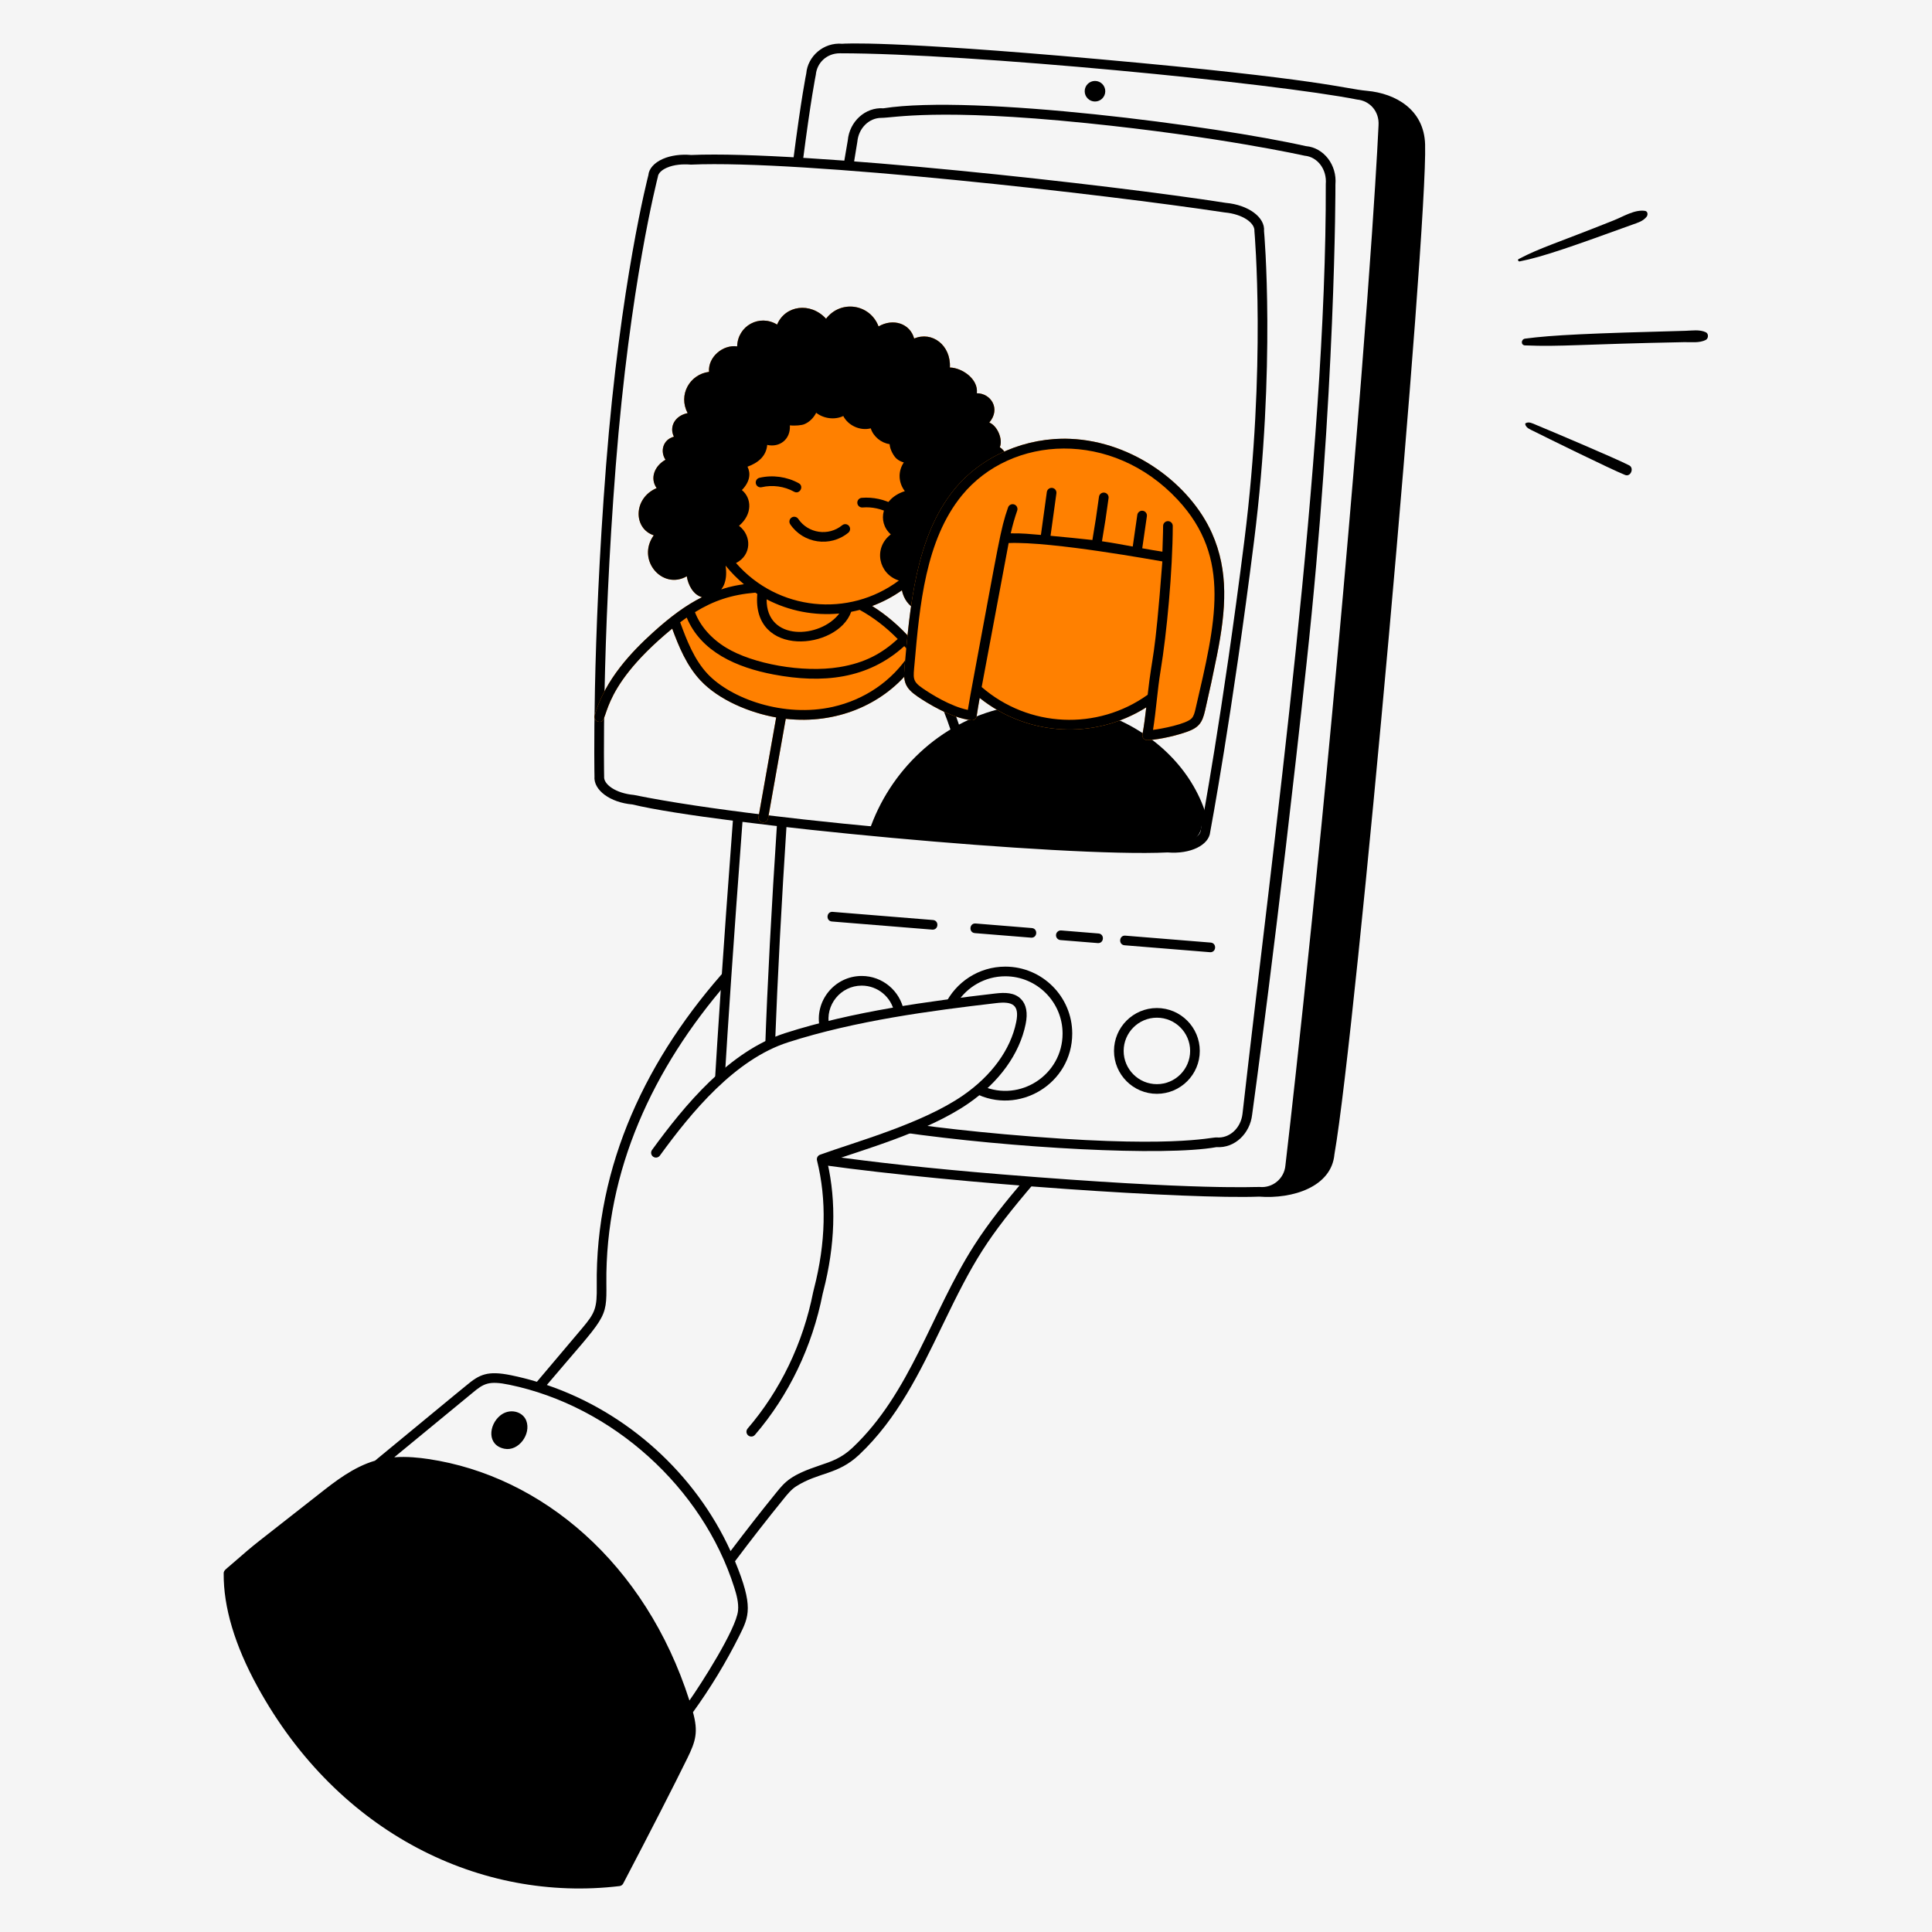
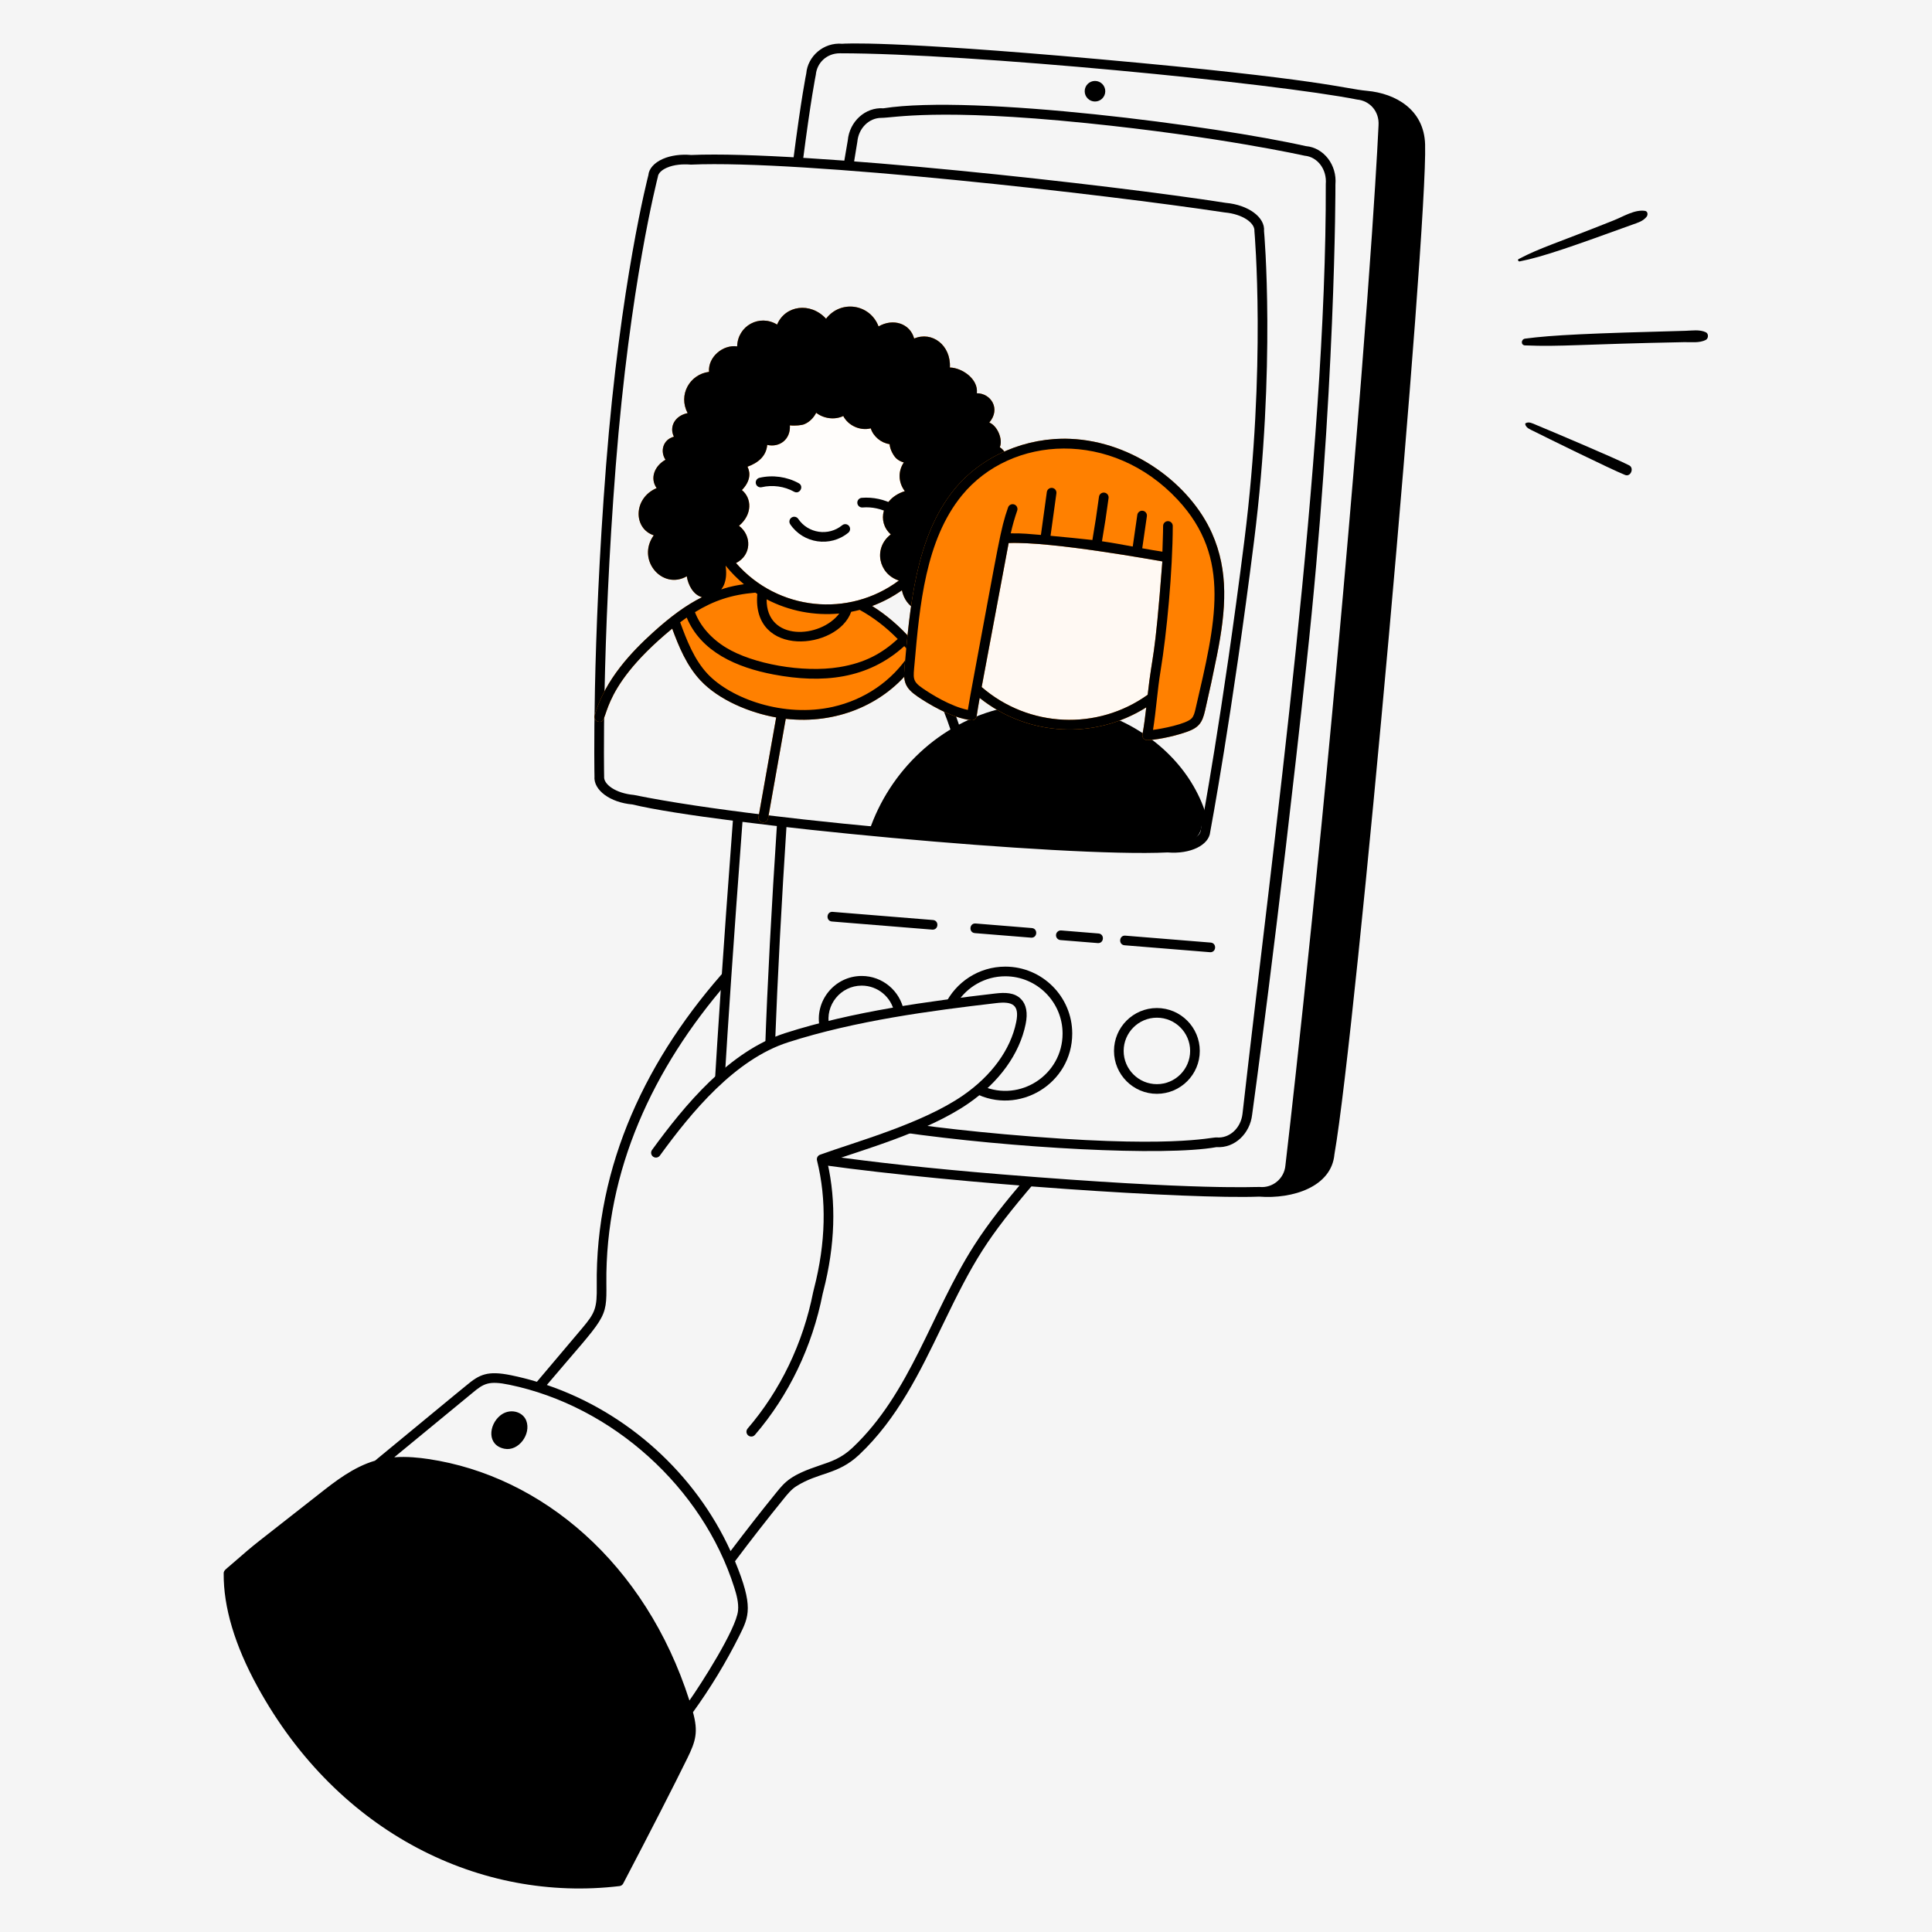
<svg xmlns="http://www.w3.org/2000/svg" width="240" height="240" viewBox="0 0 240 240" fill="none">
  <rect width="240" height="240" fill="#F5F5F5" />
  <g id="Personaje Â· Foto">
    <g id="Personaje ÃÂ· Foto">
      <g id="taking-a-mobile-photo--communication-taking-a-mobile-photo">
        <g id="hand">
          <path id="vector" d="M65.374 176.477C64.931 175.323 63.295 174.89 62.132 175.846C60.696 177.028 60.472 179.531 62.662 179.969C64.422 180.322 66.013 178.143 65.374 176.477Z" fill="black" />
          <path id="vector_2" d="M127.111 146.706C124.933 149.265 122.82 151.88 121.005 154.721C115.681 163.05 113.135 173.011 105.912 179.832C104.532 181.135 103.286 181.551 101.843 182.033C98.233 183.237 97.55 184.039 96.439 185.408C94.509 187.788 92.61 190.219 90.753 192.68C86.361 183.055 77.948 175.451 67.932 172.046C75.277 163.355 75.378 164.052 75.326 159.446C75.169 145.409 81.163 132.65 90.321 122.079L90.463 120.111C80.377 131.276 73.932 144.744 74.131 159.723C74.168 162.492 73.944 163.073 72.318 164.997L66.697 171.649C65.653 171.335 64.593 171.065 63.521 170.844C60.559 170.235 59.568 170.73 57.914 172.117C57.793 172.218 57.891 172.11 46.584 181.452C43.891 182.243 41.617 184.032 39.601 185.621C30.789 192.558 32.303 191.245 28.742 194.341C28.043 194.949 27.789 195.083 27.786 195.44C27.75 199.64 29.165 204.383 31.993 209.538C42.035 227.84 59.835 236.342 76.956 234.296C77.153 234.272 77.325 234.153 77.417 233.978C80.809 227.497 83.715 221.819 85.391 218.4C86.433 216.273 86.755 215.156 86.084 212.697C88.253 209.696 90.18 206.521 91.839 203.207C93.053 200.789 93.618 199.557 91.305 193.946C93.282 191.31 95.31 188.708 97.374 186.164C97.808 185.629 98.3 185.021 98.895 184.643C101.705 182.855 104.054 183.24 106.739 180.704C111.463 176.244 114.252 170.493 117.009 164.777C121.046 156.417 122.537 153.923 128.594 146.822C128.101 146.784 127.608 146.745 127.113 146.706H127.111ZM91.683 200.075C91.451 202.413 87.042 209.255 85.644 211.245C80.183 194.191 67.296 183.343 53.226 181.248C52.101 181.081 50.581 180.908 48.975 181.028C49.575 180.53 58.53 173.166 58.683 173.037C60.084 171.863 60.713 171.489 63.277 172.02C76.046 174.654 87.271 184.773 91.212 197.201C91.49 198.079 91.779 199.099 91.682 200.076L91.683 200.075Z" fill="black" />
          <path id="vector_3" d="M93.325 178.454C92.817 178.454 92.534 177.854 92.87 177.462C96.948 172.721 99.764 166.854 101.017 160.496C101.033 160.416 101.069 160.271 101.123 160.065C102.583 154.394 102.707 149.039 101.491 144.152C101.417 143.854 101.58 143.548 101.868 143.444C106.224 141.857 114.529 139.6 119.617 136.085C123.192 133.616 125.543 130.379 126.235 126.972C126.672 124.824 125.786 124.373 123.775 124.607C115.645 125.554 106.271 126.789 97.9 129.479C91.302 131.6 85.921 138.114 81.971 143.553C81.776 143.82 81.402 143.88 81.133 143.686C80.865 143.492 80.805 143.116 81 142.848C85.058 137.262 90.605 130.564 97.532 128.338C106.007 125.614 115.45 124.37 123.636 123.417C124.813 123.279 126.016 123.269 126.836 124.11C127.498 124.787 127.691 125.831 127.41 127.212C126.655 130.925 124.129 134.427 120.299 137.074C115.115 140.655 106.982 142.893 102.781 144.39C103.909 149.328 103.742 154.7 102.284 160.365C102.24 160.539 102.208 160.661 102.194 160.728C100.902 167.29 97.993 173.348 93.781 178.246C93.662 178.384 93.494 178.455 93.326 178.455L93.325 178.454Z" fill="black" />
        </g>
        <g id="phone">
          <path id="vector_4" d="M88.79 134.601C89.206 134.206 89.629 133.822 90.061 133.451C90.393 127.947 91.058 117.701 92.276 101.523C91.874 101.473 91.477 101.423 91.084 101.373C89.766 118.885 89.094 129.461 88.79 134.601Z" fill="black" />
          <path id="vector_5" d="M177.031 17.923C176.898 13.624 173.393 11.605 169.803 11.281C166.931 11.022 164.573 9.861 136.488 7.347C110.317 5.004 104.757 5.419 104.636 5.437C102.279 5.23 100.337 7.017 100.159 9.115C100.147 9.171 99.553 11.996 98.508 20.133C98.904 20.156 99.305 20.18 99.708 20.204C100.739 12.189 101.325 9.386 101.342 9.295C101.473 7.837 102.666 6.62 104.333 6.62C120.449 6.62 158.318 10.329 168.587 12.367C170.1 12.502 171.365 13.779 171.247 15.583C171.236 15.741 170.551 31.855 166.851 73.629C163.152 115.408 159.714 144.482 159.677 144.788C159.531 146.408 158.099 147.599 156.491 147.451C155.99 147.408 149.318 147.915 124.459 145.887C115.101 145.123 108.159 144.315 103.178 143.617C102.788 143.751 102.419 143.881 102.073 144.007C102.133 144.248 102.189 144.488 102.241 144.728C119.129 147.081 147.776 148.985 156.423 148.65C160.59 148.97 165.411 147.428 165.768 143.39C168.492 127.829 177.362 28.633 177.031 17.923Z" fill="black" />
          <path id="vector_6" d="M95.058 130.016C95.463 129.808 95.874 129.616 96.289 129.441C96.595 121.402 97.086 112.084 97.731 102.17L96.541 102.034C95.833 112.763 95.32 122.486 95.058 130.016Z" fill="black" />
          <path id="vector_7" d="M162.243 18.158C151.028 15.623 120.969 11.704 109.743 13.453C107.493 13.292 105.522 15.095 105.314 17.447C105.136 18.446 104.96 19.48 104.784 20.549L106.005 20.642C106.17 19.607 106.335 18.595 106.503 17.606C106.653 15.923 107.961 14.643 109.474 14.643C111.02 14.643 116.43 13.406 134.959 15.293C151.477 16.977 161.876 19.304 162.057 19.341C163.67 19.485 164.853 21.044 164.692 22.871C164.809 56.395 158.113 105.035 154.35 138.347C154.144 140.165 152.707 141.439 151.137 141.297C150.43 141.24 145.533 142.759 124.762 140.898C120.58 140.523 117.034 140.121 114.037 139.718C113.296 140.035 112.545 140.337 111.793 140.627C125.686 142.633 144.679 143.67 151.117 142.499C153.412 142.655 155.278 140.781 155.542 138.482C155.568 138.26 158.683 115.958 162.309 82.365C165.938 48.748 165.894 23.12 165.891 22.921C166.108 20.489 164.438 18.346 162.244 18.154L162.243 18.158Z" fill="black" />
          <path id="vector_8" d="M136.023 12.611C136.729 12.611 137.301 12.039 137.301 11.333C137.301 10.627 136.729 10.055 136.023 10.055C135.318 10.055 134.745 10.627 134.745 11.333C134.745 12.039 135.318 12.611 136.023 12.611Z" fill="black" />
          <path id="vector_9" d="M124.881 120.078C121.583 120.078 118.728 122.007 117.384 124.798C117.877 124.731 118.37 124.666 118.862 124.603C120.123 122.606 122.351 121.278 124.881 121.278C128.805 121.278 131.997 124.47 131.997 128.392C131.997 133.52 126.72 136.948 122.054 134.922C121.729 135.216 121.394 135.499 121.051 135.771C126.534 138.627 133.197 134.647 133.197 128.392C133.197 123.807 129.467 120.078 124.881 120.078Z" fill="black" />
          <path id="vector_10" d="M143.713 135.878C140.775 135.878 138.385 133.488 138.385 130.549C138.385 127.61 140.775 125.221 143.713 125.221C146.65 125.221 149.042 127.612 149.042 130.549C149.042 133.487 146.652 135.878 143.713 135.878ZM143.713 126.421C141.436 126.421 139.585 128.273 139.585 130.549C139.585 132.826 141.436 134.678 143.713 134.678C145.989 134.678 147.842 132.827 147.842 130.549C147.842 128.272 145.99 126.421 143.713 126.421Z" fill="black" />
          <path id="vector_11" d="M103.004 127.415C102.468 124.852 104.427 122.438 107.046 122.438C109.042 122.438 110.713 123.863 111.093 125.75C111.488 125.683 111.883 125.617 112.278 125.552C111.802 123.098 109.638 121.238 107.047 121.238C103.662 121.238 101.112 124.375 101.842 127.712C102.229 127.611 102.618 127.511 103.006 127.415H103.004Z" fill="black" />
          <path id="vector_12" d="M115.851 115.486L103.346 114.472C102.551 114.407 102.656 113.204 103.443 113.276L115.899 114.288C116.659 114.35 116.613 115.486 115.851 115.486Z" fill="black" />
          <path id="vector_13" d="M128.128 116.484L121.102 115.916C120.31 115.852 120.408 114.65 121.2 114.719L128.176 115.286C128.936 115.347 128.89 116.484 128.128 116.484Z" fill="black" />
          <path id="vector_14" d="M136.411 117.157L131.732 116.779C131.402 116.753 131.156 116.463 131.183 116.133C131.209 115.803 131.499 115.553 131.829 115.583L136.459 115.96C137.219 116.021 137.173 117.157 136.411 117.157Z" fill="black" />
          <path id="vector_15" d="M150.35 118.29L139.699 117.426C138.902 117.361 139.011 116.155 139.796 116.23L150.398 117.091C151.158 117.153 151.112 118.29 150.35 118.29Z" fill="black" />
        </g>
        <g id="picture">
          <path id="vector_16" d="M78.549 99.931C75.799 99.692 73.695 98.149 73.849 96.434C73.843 96.342 73.527 80.406 75.291 57.782C77.056 35.134 80.509 21.888 80.544 21.757C80.605 20.973 81.252 20.22 82.346 19.739C83.323 19.311 84.571 19.137 85.864 19.253C99.704 18.678 138.228 22.99 152.272 25.2C155.072 25.45 157.176 26.992 157.022 28.706C157.036 28.764 158.514 45.481 155.784 67.189C153.058 88.852 150.363 103.199 150.337 103.342C150.192 104.991 147.87 106.129 145.051 105.892C132.207 106.528 88.791 102.426 78.55 99.93L78.549 99.931ZM85.838 20.451C84.841 20.366 83.739 20.439 82.83 20.838C82.164 21.131 81.759 21.541 81.722 21.965C81.67 22.195 78.244 35.347 76.489 57.876C74.73 80.436 75.044 96.318 75.048 96.475C74.966 97.422 76.467 98.546 78.747 98.751C95.922 102.262 135.709 105.244 145.024 104.692C145.054 104.689 145.084 104.691 145.114 104.692C147.392 104.896 149.071 104.057 149.15 103.176C149.185 102.976 151.874 88.662 154.593 67.039C157.306 45.468 155.842 28.873 155.828 28.708C155.906 27.719 154.406 26.595 152.126 26.39C137.386 24.16 99.639 19.846 85.839 20.449L85.838 20.451Z" fill="black" />
          <g id="group">
            <path id="vector_17" d="M118.494 88.282C117.962 88.078 117.429 87.835 116.912 87.571C119.165 92.758 119.993 98.407 120.845 104.13C120.889 104.428 121.146 104.641 121.437 104.641C121.811 104.641 122.085 104.311 122.031 103.954C121.203 98.41 120.479 93.322 118.494 88.282Z" fill="black" />
            <path id="u-0-0" d="M113.718 75.681C114.861 67.422 117.456 59.945 125.056 56.602C124.892 56.195 124.603 55.828 124.201 55.552C124.61 54.575 123.903 52.889 122.894 52.489C124.356 50.775 123.082 48.852 121.344 48.849C121.568 47.115 119.535 45.685 117.998 45.653C118.148 42.894 115.802 41.107 113.56 42.053C113.054 40.189 110.965 39.492 109.138 40.548C108.076 37.743 104.434 37.209 102.615 39.595C100.688 37.485 97.538 37.919 96.535 40.32C94.347 38.987 91.635 40.47 91.573 43.031C89.793 42.777 87.926 44.369 88.08 46.194C85.676 46.495 84.222 49.06 85.421 51.318C83.797 51.652 83.114 53.049 83.714 54.247C82.338 54.617 81.98 56.079 82.669 57.112C81.324 57.87 80.699 59.389 81.57 60.635C78.654 61.878 78.645 65.652 81.212 66.498C79.019 69.551 82.285 73.333 85.313 71.59C85.487 72.685 86.129 73.897 87.207 74.185C85.223 75.173 83.282 76.605 81.092 78.592C78.603 80.851 75.145 84.377 73.866 88.893C73.776 89.212 73.961 89.543 74.28 89.633C75.945 90.108 73.718 86.133 83.503 78.09C84.319 80.305 85.297 82.698 87.031 84.541C89.328 86.982 93.175 88.553 96.421 89.123L94.227 101.474C94.17 101.8 94.388 102.111 94.715 102.169C95.035 102.228 95.352 102.013 95.409 101.682L97.609 89.293C103.91 90.004 109.54 87.519 112.93 83.379C112.935 83.293 113.156 80.745 113.276 79.518C111.783 77.819 110.122 76.392 108.34 75.28C109.628 74.802 110.871 74.153 112.038 73.33C112.267 74.443 112.909 75.239 113.719 75.683L113.718 75.681Z" fill="#FF8000" />
-             <path id="u-0-5" d="M91.431 69.941C93.373 68.972 93.411 66.535 91.802 65.317C93.493 63.89 93.396 61.883 92.16 60.878C93.174 59.837 93.274 58.802 92.857 57.975C94.17 57.5 95.188 56.67 95.305 55.268C96.846 55.62 98.233 54.576 98.12 52.841C98.815 52.915 99.595 52.826 99.907 52.699C100.539 52.442 101.072 51.91 101.39 51.276C102.296 51.99 103.664 52.199 104.755 51.68C105.364 52.873 106.872 53.55 108.168 53.209C108.488 54.233 109.467 55.028 110.509 55.171C110.56 55.908 111.062 56.709 111.374 56.976C111.662 57.222 111.964 57.364 112.274 57.445C111.513 58.586 111.607 59.975 112.402 61.013C109.519 61.926 108.91 64.836 110.658 66.383C108.452 68.082 109.13 71.305 111.663 72.116C105.426 76.769 96.618 75.884 91.431 69.941Z" fill="#FF8000" />
+             <path id="u-0-5" d="M91.431 69.941C93.373 68.972 93.411 66.535 91.802 65.317C93.493 63.89 93.396 61.883 92.16 60.878C93.174 59.837 93.274 58.802 92.857 57.975C94.17 57.5 95.188 56.67 95.305 55.268C96.846 55.62 98.233 54.576 98.12 52.841C98.815 52.915 99.595 52.826 99.907 52.699C100.539 52.442 101.072 51.91 101.39 51.276C102.296 51.99 103.664 52.199 104.755 51.68C105.364 52.873 106.872 53.55 108.168 53.209C108.488 54.233 109.467 55.028 110.509 55.171C110.56 55.908 111.062 56.709 111.374 56.976C111.662 57.222 111.964 57.364 112.274 57.445C111.513 58.586 111.607 59.975 112.402 61.013C109.519 61.926 108.91 64.836 110.658 66.383C108.452 68.082 109.13 71.305 111.663 72.116C105.426 76.769 96.618 75.884 91.431 69.941Z" fill="#FFFDFB" />
            <path id="vector_18" d="M113.718 75.68C114.861 67.422 117.456 59.944 125.056 56.601C124.892 56.194 124.603 55.827 124.201 55.551C124.61 54.575 123.903 52.889 122.894 52.489C124.356 50.774 123.082 48.852 121.344 48.848C121.568 47.114 119.535 45.685 117.998 45.653C118.148 42.894 115.802 41.107 113.56 42.053C113.054 40.189 110.965 39.492 109.138 40.548C108.076 37.742 104.434 37.208 102.615 39.595C100.688 37.484 97.538 37.919 96.535 40.32C94.347 38.986 91.635 40.47 91.573 43.031C89.793 42.776 87.926 44.368 88.079 46.194C85.676 46.495 84.222 49.059 85.42 51.318C83.797 51.651 83.114 53.048 83.714 54.247C82.338 54.617 81.98 56.078 82.669 57.111C81.323 57.87 80.698 59.389 81.57 60.635C78.653 61.878 78.645 65.652 81.212 66.498C79.018 69.55 82.285 73.333 85.312 71.589C85.486 72.685 86.128 73.897 87.207 74.185C85.222 75.172 83.282 76.604 81.092 78.591C78.603 80.851 75.145 84.376 73.865 88.892C73.775 89.211 73.96 89.543 74.279 89.632C75.945 90.108 73.718 86.132 83.503 78.09C84.319 80.305 85.297 82.698 87.031 84.541C89.328 86.982 93.175 88.552 96.421 89.123L94.227 101.474C94.169 101.8 94.388 102.111 94.714 102.169C95.035 102.228 95.352 102.013 95.409 101.682L97.609 89.293C103.91 90.003 109.54 87.518 112.93 83.378C112.935 83.293 113.156 80.744 113.276 79.518C111.783 77.819 110.122 76.392 108.34 75.279C109.628 74.802 110.871 74.153 112.038 73.329C112.267 74.443 112.909 75.239 113.719 75.683L113.718 75.68ZM89.986 72.516C90.26 71.766 90.236 70.983 90.138 70.267C90.834 71.126 91.598 71.895 92.415 72.573C88.803 73.099 89.541 73.735 89.986 72.516ZM104.262 76.212C101.889 79.343 95.175 79.71 95.234 74.449C98.025 75.907 101.169 76.506 104.262 76.212ZM112.335 80.262C112.584 80.543 112.827 80.833 113.066 81.13C110.821 84.657 107.329 86.934 103.47 87.805C97.368 89.181 90.799 86.794 87.902 83.715C86.235 81.944 85.297 79.512 84.492 77.305C84.755 77.106 85.028 76.909 85.306 76.716C87.088 80.995 91.534 82.921 96.09 83.786C102.156 84.937 107.804 84.381 112.335 80.262ZM111.518 79.383C109.621 81.109 107.542 82.34 104.245 82.875C99.717 83.612 93.494 82.476 90.188 80.45C88.341 79.32 86.984 77.766 86.33 76.045C88.634 74.629 90.849 73.872 93.831 73.621C93.912 73.674 93.993 73.727 94.075 73.778C93.358 81.757 104.046 80.769 105.739 76.001C106.093 75.933 106.446 75.853 106.796 75.762C108.482 76.686 110.071 77.904 111.517 79.382L111.518 79.383ZM91.431 69.941C93.373 68.972 93.411 66.535 91.802 65.317C93.493 63.89 93.395 61.883 92.159 60.878C93.174 59.837 93.274 58.802 92.857 57.975C94.169 57.5 95.188 56.67 95.305 55.268C96.846 55.62 98.233 54.576 98.12 52.84C98.815 52.915 99.595 52.826 99.907 52.699C100.539 52.442 101.072 51.909 101.39 51.276C102.296 51.99 103.664 52.199 104.755 51.68C105.364 52.873 106.872 53.55 108.168 53.209C108.488 54.233 109.467 55.028 110.509 55.171C110.56 55.908 111.062 56.709 111.374 56.976C111.662 57.222 111.964 57.363 112.274 57.445C111.513 58.586 111.607 59.974 112.402 61.013C109.519 61.926 108.91 64.836 110.658 66.382C108.452 68.082 109.13 71.305 111.663 72.116C105.426 76.769 96.618 75.884 91.431 69.941Z" fill="black" />
          </g>
          <path id="vector_19" d="M98.643 61.081C97.432 60.41 95.966 60.207 94.617 60.523C94.294 60.597 93.971 60.398 93.896 60.075C93.82 59.752 94.021 59.429 94.343 59.354C95.977 58.97 97.756 59.217 99.224 60.029C99.917 60.413 99.337 61.464 98.643 61.081Z" fill="black" />
          <path id="vector_20" d="M110.539 63.777C109.518 63.203 108.314 62.943 107.148 63.039C106.816 63.067 106.527 62.82 106.5 62.49C106.472 62.16 106.718 61.87 107.048 61.842C108.452 61.727 109.899 62.04 111.127 62.73C111.817 63.118 111.229 64.164 110.539 63.777Z" fill="black" />
          <path id="vector_21" d="M98.165 65.128C97.98 64.853 98.053 64.48 98.326 64.295C98.601 64.109 98.974 64.182 99.159 64.456C100.381 66.265 102.919 66.646 104.619 65.248C104.875 65.037 105.253 65.074 105.464 65.329C105.675 65.585 105.638 65.963 105.382 66.174C103.147 68.014 99.787 67.528 98.165 65.128Z" fill="black" />
          <path id="vector_22" d="M138.303 89.148C133.899 90.602 128.929 90.256 124.657 87.951C116.741 89.746 110.493 95.761 107.959 103.27C107.853 103.585 109.011 103.904 109.097 103.654C109.133 103.546 109.171 103.437 109.209 103.329C138.209 105.844 140.209 106.381 146.947 104.872C147.351 104.781 147.762 104.68 148.109 104.454C148.862 103.96 149.211 103.279 149.289 102.502C149.732 102.595 150.108 102.186 149.989 101.756C148.399 96.006 143.918 91.483 138.303 89.148Z" fill="black" />
          <path id="vector_23" d="M125.499 75.17C124.846 75.17 124.665 74.268 125.267 74.016C126.272 73.596 127.331 73.352 128.419 73.288C128.745 73.279 129.033 73.522 129.052 73.852C129.071 74.182 128.818 74.467 128.488 74.486C126.735 74.587 125.771 75.17 125.499 75.17Z" fill="black" />
          <path id="vector_24" d="M141.998 77.36C141.872 77.36 141.744 77.321 141.636 77.238C140.851 76.641 139.977 76.188 139.038 75.891C138.722 75.792 138.547 75.455 138.647 75.138C138.746 74.822 139.083 74.646 139.4 74.747C140.472 75.085 141.468 75.602 142.363 76.283C142.819 76.629 142.571 77.36 141.998 77.36Z" fill="black" />
          <path id="vector_25" d="M129.935 79.35C129.751 79.075 129.823 78.702 130.097 78.517C130.372 78.331 130.745 78.404 130.93 78.679C132.004 80.273 134.315 80.321 135.475 78.841C135.68 78.581 136.057 78.535 136.317 78.739C136.577 78.943 136.624 79.321 136.419 79.581C134.745 81.717 131.452 81.6 129.935 79.35Z" fill="black" />
          <path id="u-1-0" d="M150.553 66.237C147.878 60.231 140.845 54.836 132.945 54.516C127.521 54.292 122.011 56.568 118.572 60.769C113.715 66.703 113.022 75.524 112.352 83.06C112.208 84.679 112.448 85.472 113.947 86.5C115.101 87.292 118.068 89.168 120.661 89.471C120.984 89.509 121.275 89.285 121.324 88.966C121.44 88.21 121.567 87.457 121.701 86.704C127.707 91.507 136.017 91.894 142.394 87.873C142.267 88.993 142.123 90.129 141.919 91.235C141.85 91.604 142.134 91.945 142.508 91.945C143.286 91.945 145.471 91.603 147.398 90.928C148.927 90.393 149.348 89.789 149.692 88.294C150.219 86.019 150.721 83.696 151.18 81.391C152.316 75.694 152.644 70.937 150.553 66.237Z" fill="#FF8000" />
-           <path id="u-1-1" d="M142.568 86.311C136.31 90.786 127.795 90.409 121.947 85.35L125.298 67.461C130.731 67.243 143.666 69.637 144.392 69.744C143.405 82.697 143.196 80.701 142.568 86.311Z" fill="#FF8000" />
+           <path id="u-1-1" d="M142.568 86.311C136.31 90.786 127.795 90.409 121.947 85.35L125.298 67.461C130.731 67.243 143.666 69.637 144.392 69.744C143.405 82.697 143.196 80.701 142.568 86.311Z" fill="#FFF9F3" />
          <path id="u-1-2" d="M148.524 88.022C148.405 88.53 148.297 88.941 148.053 89.216C147.399 89.957 144.225 90.549 143.232 90.669C143.625 88.214 143.774 85.724 144.169 83.339C144.938 78.707 145.67 70.907 145.685 65.34C145.685 65.009 145.417 64.739 145.086 64.739C144.755 64.739 144.485 65.007 144.485 65.338C144.482 66.414 144.426 67.381 144.399 68.531C143.561 68.406 142.722 68.259 141.894 68.109L142.469 64.129C142.517 63.801 142.289 63.497 141.96 63.45C141.637 63.406 141.329 63.63 141.281 63.959L140.713 67.893C139.466 67.663 138.189 67.427 136.891 67.238C137.199 65.459 137.475 63.656 137.711 61.869C137.754 61.542 137.522 61.241 137.193 61.196C136.861 61.156 136.563 61.383 136.52 61.714C136.285 63.499 136.01 65.302 135.701 67.081C134.657 66.955 131.879 66.684 130.502 66.558L131.229 61.286C131.275 60.959 131.046 60.656 130.717 60.611C130.388 60.565 130.086 60.794 130.041 61.123L129.306 66.452C128.022 66.347 126.944 66.225 125.556 66.255C125.771 65.299 126.039 64.352 126.361 63.428C126.469 63.115 126.303 62.773 125.99 62.665C125.677 62.557 125.335 62.721 125.226 63.035C124.261 65.817 124.133 67.088 120.913 84.343C120.674 85.622 120.437 86.903 120.229 88.188C118.037 87.733 115.619 86.193 114.625 85.512C113.3 84.602 113.451 84.243 113.607 82.465C114.242 75.252 114.957 67.079 119.497 61.531C125.629 54.042 138.153 53.337 146.301 62.082C153.053 69.331 150.998 77.336 148.521 88.026L148.524 88.022Z" fill="#FF8000" />
          <path id="vector_26" d="M150.552 66.234C147.877 60.228 140.844 54.834 132.944 54.513C127.52 54.29 122.01 56.565 118.571 60.766C113.714 66.7 113.021 75.521 112.351 83.057C112.207 84.676 112.447 85.469 113.946 86.498C115.1 87.29 118.067 89.165 120.66 89.469C120.983 89.506 121.274 89.283 121.323 88.964C121.439 88.208 121.566 87.454 121.7 86.702C127.706 91.504 136.016 91.892 142.393 87.871C142.266 88.99 142.122 90.127 141.918 91.233C141.849 91.601 142.133 91.942 142.507 91.942C143.285 91.942 145.47 91.6 147.397 90.926C148.926 90.391 149.347 89.787 149.691 88.292C150.218 86.017 150.72 83.693 151.179 81.388C152.315 75.692 152.643 70.935 150.552 66.234ZM142.568 86.308C136.31 90.783 127.795 90.406 121.947 85.347L125.298 67.459C130.731 67.24 143.666 69.634 144.392 69.741C143.405 82.694 143.196 80.698 142.568 86.308ZM148.524 88.022C148.405 88.529 148.297 88.941 148.053 89.216C147.399 89.956 144.225 90.549 143.232 90.669C143.625 88.214 143.774 85.724 144.169 83.338C144.938 78.706 145.67 70.906 145.685 65.34C145.685 65.008 145.417 64.738 145.086 64.738C144.755 64.738 144.485 65.007 144.485 65.337C144.482 66.413 144.426 67.381 144.399 68.53C143.561 68.405 142.722 68.259 141.894 68.109L142.469 64.129C142.517 63.801 142.289 63.496 141.96 63.45C141.637 63.405 141.329 63.629 141.281 63.958L140.713 67.893C139.466 67.663 138.189 67.426 136.891 67.238C137.199 65.458 137.475 63.656 137.711 61.869C137.754 61.541 137.522 61.24 137.193 61.196C136.861 61.155 136.563 61.383 136.52 61.713C136.285 63.499 136.01 65.301 135.701 67.081C134.657 66.955 131.879 66.683 130.502 66.558L131.229 61.286C131.275 60.958 131.046 60.656 130.717 60.61C130.388 60.565 130.086 60.794 130.041 61.123L129.306 66.452C128.022 66.346 126.944 66.225 125.556 66.255C125.771 65.299 126.039 64.352 126.361 63.428C126.469 63.115 126.303 62.773 125.99 62.665C125.677 62.557 125.335 62.721 125.226 63.034C124.261 65.817 124.133 67.088 120.913 84.343C120.674 85.622 120.437 86.902 120.229 88.187C118.037 87.733 115.619 86.193 114.625 85.511C113.3 84.602 113.451 84.243 113.607 82.465C114.242 75.251 114.957 67.078 119.497 61.531C125.629 54.041 138.153 53.337 146.301 62.081C153.053 69.331 150.998 77.336 148.521 88.025L148.524 88.022Z" fill="black" />
        </g>
        <g id="elements">
          <path id="vector_27" d="M188.782 32.471C191.688 31.908 195.557 30.517 202.766 27.91C203.444 27.665 204.079 27.502 204.545 26.926C204.725 26.702 204.712 26.252 204.353 26.197C203.075 26 201.654 26.899 200.485 27.366C193.206 30.274 191.412 30.738 188.657 32.176C188.486 32.264 188.61 32.504 188.782 32.471Z" fill="black" />
          <path id="vector_28" d="M189.455 42.907C193.985 43.093 196.349 42.752 209.219 42.503C210.087 42.486 211.106 42.634 211.896 42.228C212.246 42.048 212.27 41.442 211.896 41.269C211.118 40.909 210.207 41.071 209.369 41.094C197.561 41.406 192.819 41.616 189.456 42.066C188.933 42.136 188.895 42.887 189.456 42.91L189.455 42.907Z" fill="black" />
          <path id="vector_29" d="M189.469 52.688C189.558 53.161 190.095 53.347 190.487 53.545C191.796 54.205 200.097 58.294 201.88 59.004C202.569 59.279 203.035 58.147 202.384 57.809C200.746 56.958 192.157 53.328 190.811 52.776C190.403 52.609 189.929 52.333 189.514 52.578C189.474 52.602 189.46 52.645 189.468 52.69L189.469 52.688Z" fill="black" />
        </g>
      </g>
    </g>
  </g>
</svg>
